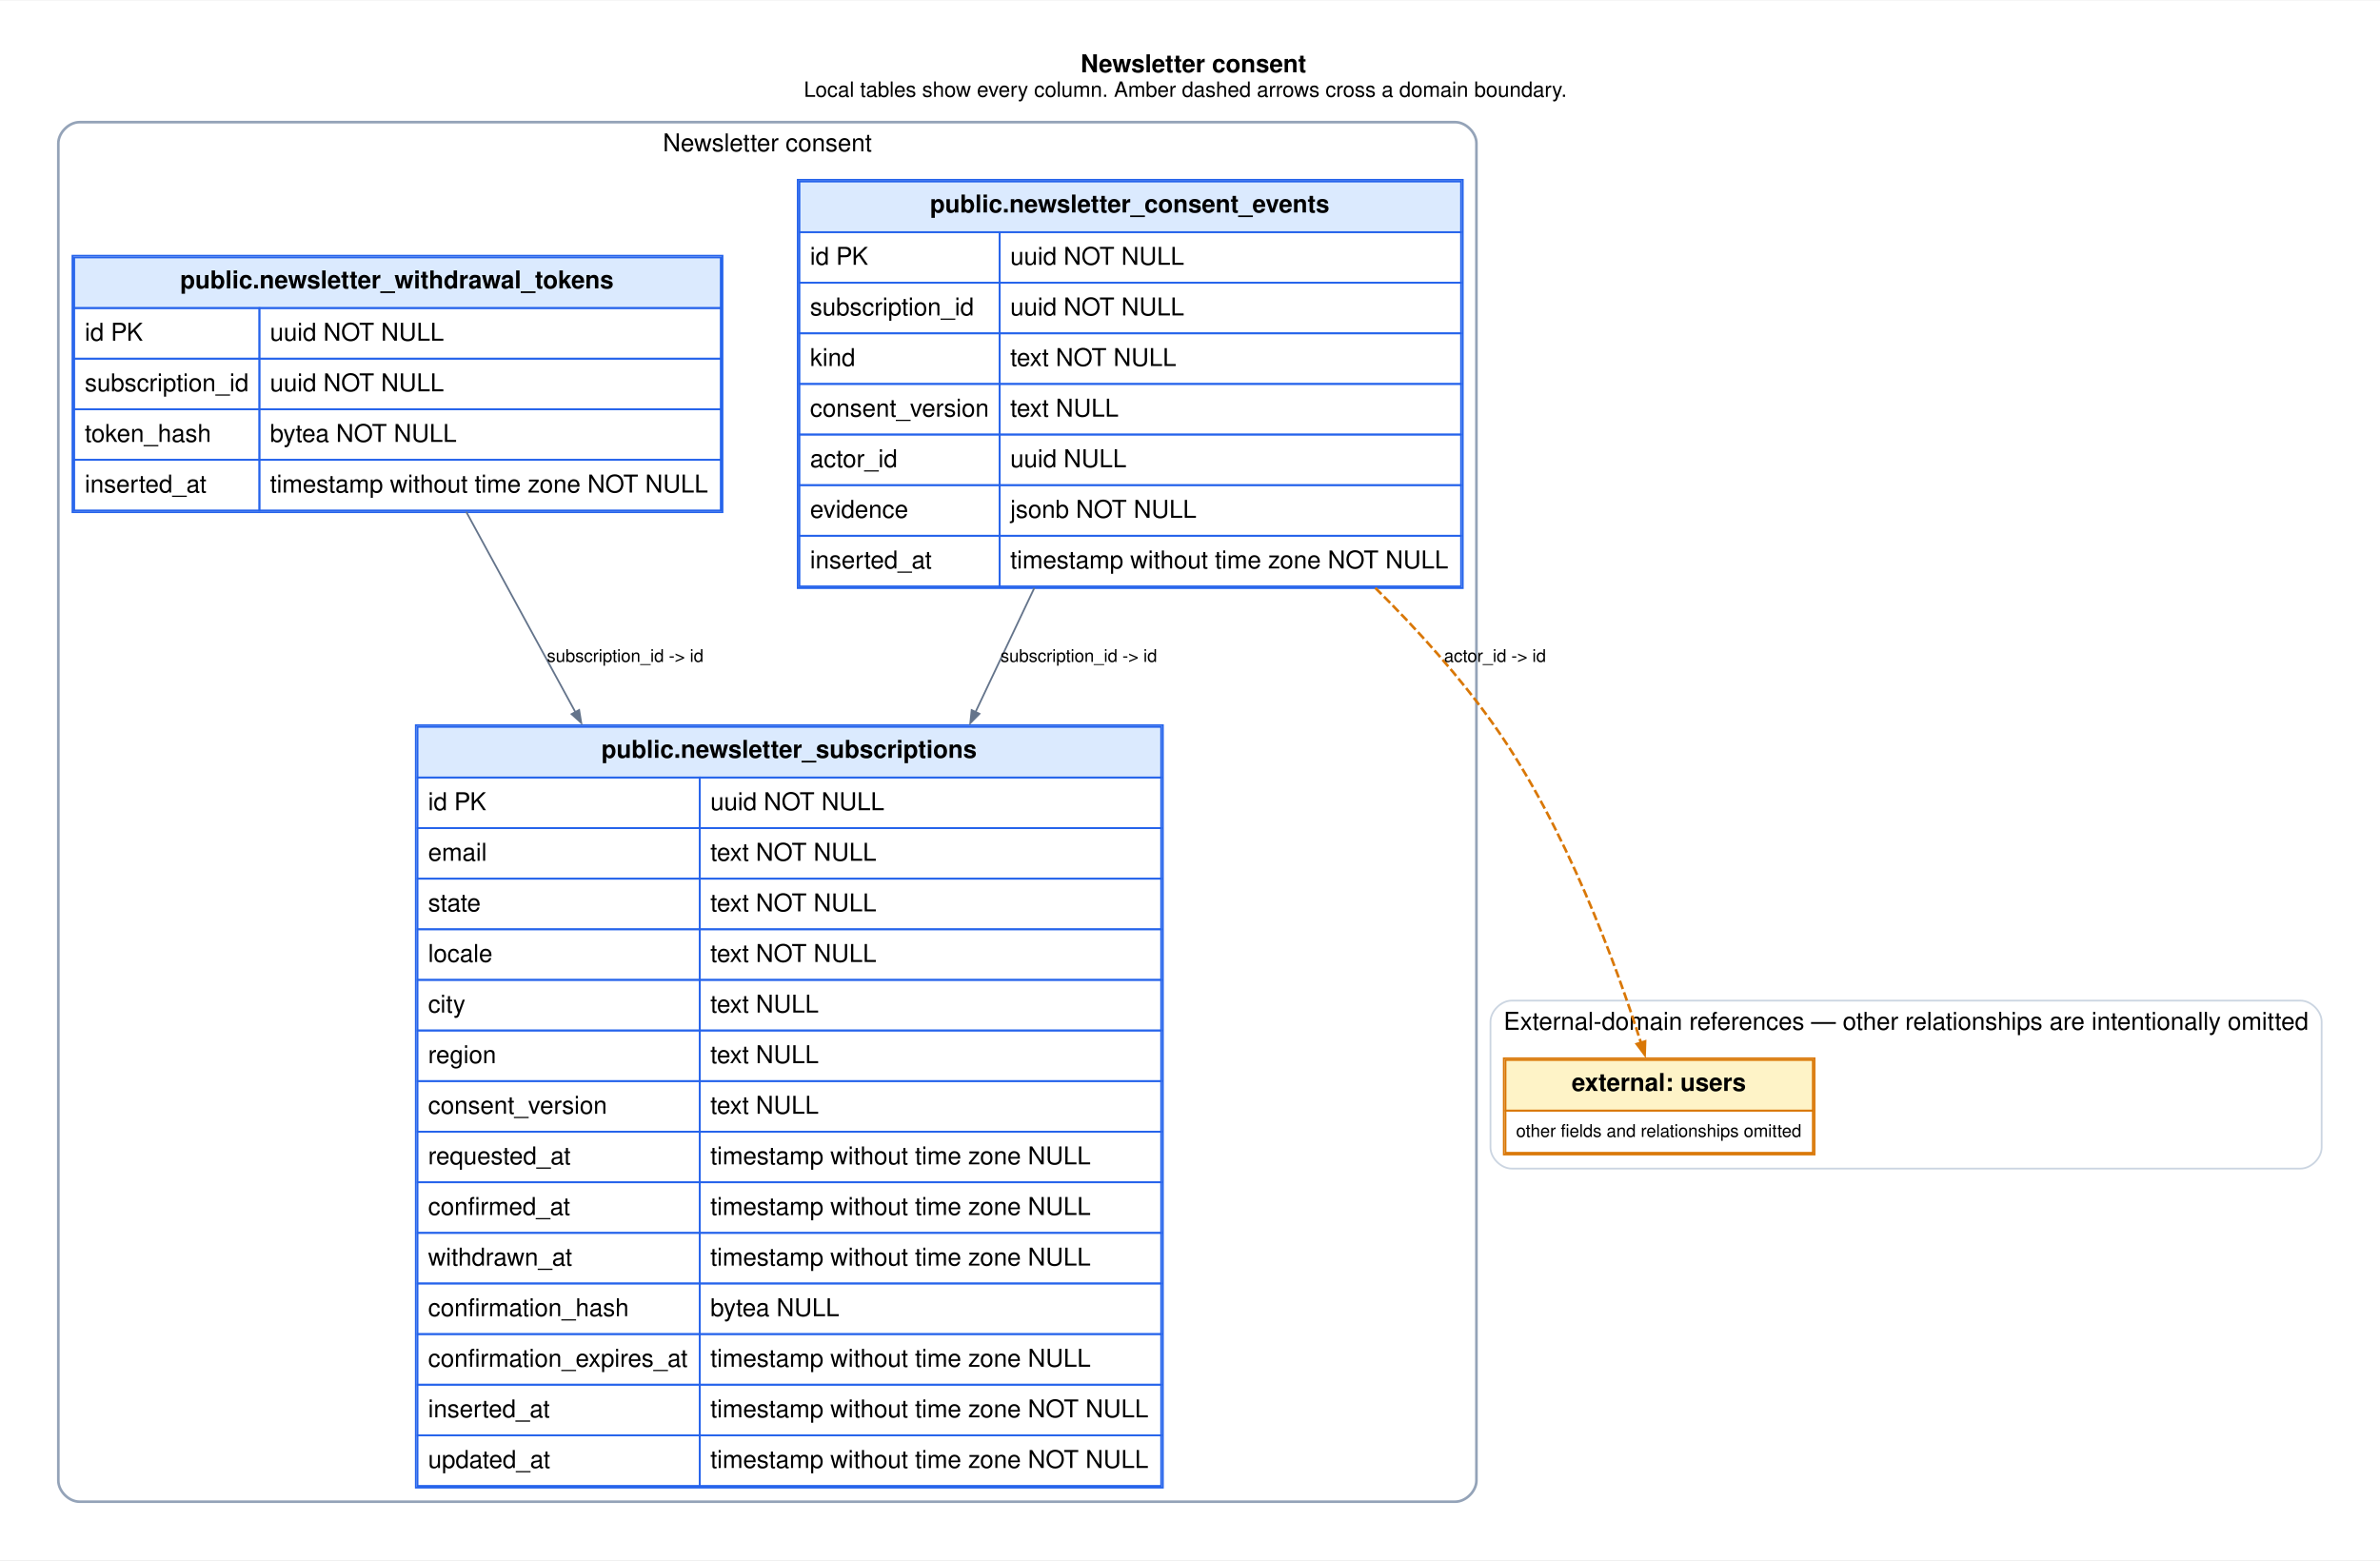
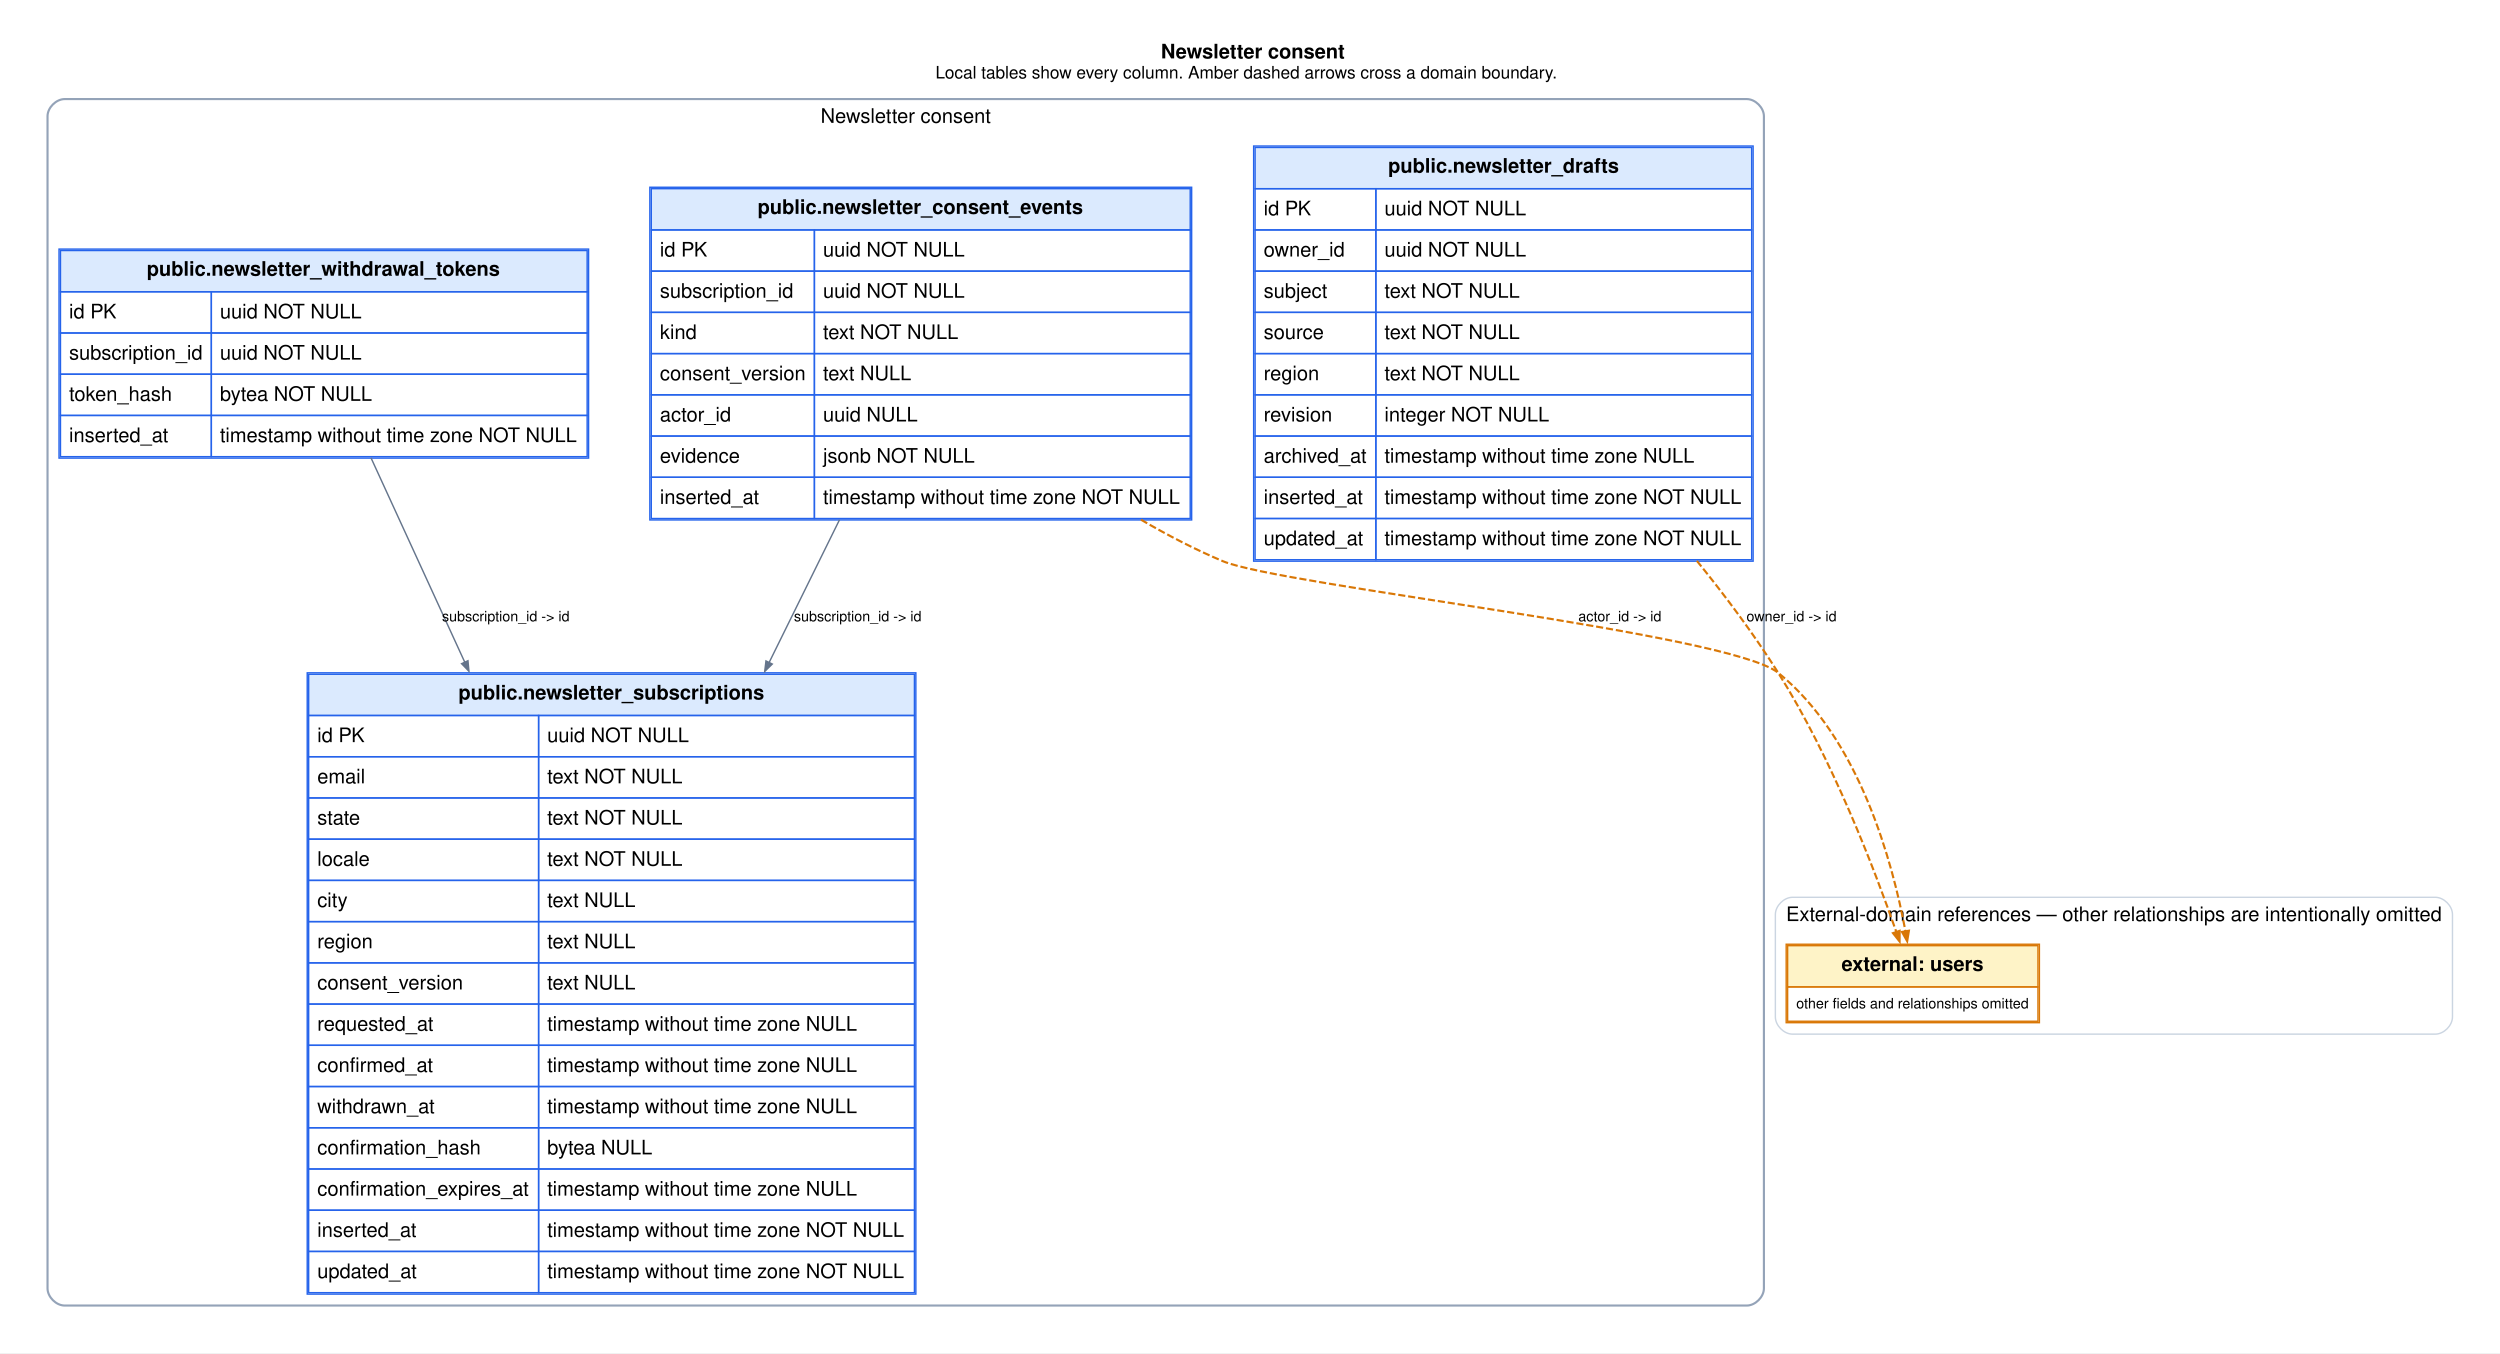
- <svg xmlns="http://www.w3.org/2000/svg" width="1354pt" height="888pt" viewBox="0.00 0.00 1354.40 887.60">
-   <g id="graph0" class="graph" transform="scale(1 1) rotate(0) translate(25.2 862.4)">
-     <polygon fill="white" stroke="none" points="-25.2,25.2 -25.2,-862.4 1329.2,-862.4 1329.2,25.2 -25.2,25.2" />
-     <text text-anchor="start" x="585.87" y="-821.6" font-family="Helvetica,sans-Serif" font-size="14.00"> </text>
-     <text text-anchor="start" x="589.76" y="-821.6" font-family="Helvetica,sans-Serif" font-weight="bold" font-size="14.00">Newsletter consent</text>
-     <text text-anchor="start" x="432.28" y="-807.6" font-family="Helvetica,sans-Serif" font-size="12.00">Local tables show every column. Amber dashed arrows cross a domain boundary.</text>
-     <text text-anchor="start" x="867.83" y="-807.6" font-family="Helvetica,sans-Serif" font-size="14.00"> </text>
+ <svg xmlns="http://www.w3.org/2000/svg" width="1746pt" height="945pt" viewBox="0.00 0.00 1746.40 945.20">
+   <g id="graph0" class="graph" transform="scale(1 1) rotate(0) translate(25.2 920)">
+     <polygon fill="white" stroke="none" points="-25.2,25.2 -25.2,-920 1721.2,-920 1721.2,25.2 -25.2,25.2" />
+     <text text-anchor="start" x="781.87" y="-879.2" font-family="Helvetica,sans-Serif" font-size="14.00"> </text>
+     <text text-anchor="start" x="785.76" y="-879.2" font-family="Helvetica,sans-Serif" font-weight="bold" font-size="14.00">Newsletter consent</text>
+     <text text-anchor="start" x="628.28" y="-865.2" font-family="Helvetica,sans-Serif" font-size="12.00">Local tables show every column. Amber dashed arrows cross a domain boundary.</text>
+     <text text-anchor="start" x="1063.83" y="-865.2" font-family="Helvetica,sans-Serif" font-size="14.00"> </text>
    <g id="clust1" class="cluster">
-       <path fill="white" stroke="#94a3b8" stroke-width="1.5" d="M20,-8C20,-8 803,-8 803,-8 809,-8 815,-14 815,-20 815,-20 815,-781.2 815,-781.2 815,-787.2 809,-793.2 803,-793.2 803,-793.2 20,-793.2 20,-793.2 14,-793.2 8,-787.2 8,-781.2 8,-781.2 8,-20 8,-20 8,-14 14,-8 20,-8" />
-       <text text-anchor="middle" x="411.5" y="-776.6" font-family="Helvetica,sans-Serif" font-size="14.00">Newsletter consent</text>
+       <path fill="white" stroke="#94a3b8" stroke-width="1.5" d="M20,-8C20,-8 1195,-8 1195,-8 1201,-8 1207,-14 1207,-20 1207,-20 1207,-838.8 1207,-838.8 1207,-844.8 1201,-850.8 1195,-850.8 1195,-850.8 20,-850.8 20,-850.8 14,-850.8 8,-844.8 8,-838.8 8,-838.8 8,-20 8,-20 8,-14 14,-8 20,-8" />
+       <text text-anchor="middle" x="607.5" y="-834.2" font-family="Helvetica,sans-Serif" font-size="14.00">Newsletter consent</text>
    </g>
    <g id="clust2" class="cluster">
-       <path fill="white" stroke="#cbd5e1" d="M835,-197.6C835,-197.6 1284,-197.6 1284,-197.6 1290,-197.6 1296,-203.6 1296,-209.6 1296,-209.6 1296,-281.2 1296,-281.2 1296,-287.2 1290,-293.2 1284,-293.2 1284,-293.2 835,-293.2 835,-293.2 829,-293.2 823,-287.2 823,-281.2 823,-281.2 823,-209.6 823,-209.6 823,-203.6 829,-197.6 835,-197.6" />
-       <text text-anchor="middle" x="1059.5" y="-276.6" font-family="Helvetica,sans-Serif" font-size="14.00">External-domain references — other relationships are intentionally omitted</text>
+       <path fill="white" stroke="#cbd5e1" d="M1227,-197.6C1227,-197.6 1676,-197.6 1676,-197.6 1682,-197.6 1688,-203.6 1688,-209.6 1688,-209.6 1688,-281.2 1688,-281.2 1688,-287.2 1682,-293.2 1676,-293.2 1676,-293.2 1227,-293.2 1227,-293.2 1221,-293.2 1215,-287.2 1215,-281.2 1215,-281.2 1215,-209.6 1215,-209.6 1215,-203.6 1221,-197.6 1227,-197.6" />
+       <text text-anchor="middle" x="1451.5" y="-276.6" font-family="Helvetica,sans-Serif" font-size="14.00">External-domain references — other relationships are intentionally omitted</text>
    </g>
    <g id="node1" class="node">
-       <polygon fill="#dbeafe" stroke="none" points="212.42,-420.2 212.42,-449 635.58,-449 635.58,-420.2 212.42,-420.2" />
-       <polygon fill="none" stroke="#2563eb" points="212.42,-420.2 212.42,-449 635.58,-449 635.58,-420.2 212.42,-420.2" />
-       <text text-anchor="start" x="317.03" y="-431.4" font-family="Helvetica,sans-Serif" font-weight="bold" font-size="14.00">public.newsletter_subscriptions</text>
-       <polygon fill="none" stroke="#2563eb" points="212.42,-391.4 212.42,-420.2 373.05,-420.2 373.05,-391.4 212.42,-391.4" />
-       <text text-anchor="start" x="218.42" y="-401.6" font-family="Helvetica,sans-Serif" font-size="14.00">id PK</text>
-       <polygon fill="none" stroke="#2563eb" points="373.05,-391.4 373.05,-420.2 635.58,-420.2 635.58,-391.4 373.05,-391.4" />
-       <text text-anchor="start" x="379.05" y="-401.6" font-family="Helvetica,sans-Serif" font-size="14.00">uuid NOT NULL</text>
-       <polygon fill="none" stroke="#2563eb" points="212.42,-362.6 212.42,-391.4 373.05,-391.4 373.05,-362.6 212.42,-362.6" />
-       <text text-anchor="start" x="218.42" y="-372.8" font-family="Helvetica,sans-Serif" font-size="14.00">email</text>
-       <polygon fill="none" stroke="#2563eb" points="373.05,-362.6 373.05,-391.4 635.58,-391.4 635.58,-362.6 373.05,-362.6" />
-       <text text-anchor="start" x="379.05" y="-372.8" font-family="Helvetica,sans-Serif" font-size="14.00">text NOT NULL</text>
-       <polygon fill="none" stroke="#2563eb" points="212.42,-333.8 212.42,-362.6 373.05,-362.6 373.05,-333.8 212.42,-333.8" />
-       <text text-anchor="start" x="218.42" y="-344" font-family="Helvetica,sans-Serif" font-size="14.00">state</text>
-       <polygon fill="none" stroke="#2563eb" points="373.05,-333.8 373.05,-362.6 635.58,-362.6 635.58,-333.8 373.05,-333.8" />
-       <text text-anchor="start" x="379.05" y="-344" font-family="Helvetica,sans-Serif" font-size="14.00">text NOT NULL</text>
-       <polygon fill="none" stroke="#2563eb" points="212.42,-305 212.42,-333.8 373.05,-333.8 373.05,-305 212.42,-305" />
-       <text text-anchor="start" x="218.42" y="-315.2" font-family="Helvetica,sans-Serif" font-size="14.00">locale</text>
-       <polygon fill="none" stroke="#2563eb" points="373.05,-305 373.05,-333.8 635.58,-333.8 635.58,-305 373.05,-305" />
-       <text text-anchor="start" x="379.05" y="-315.2" font-family="Helvetica,sans-Serif" font-size="14.00">text NOT NULL</text>
-       <polygon fill="none" stroke="#2563eb" points="212.42,-276.2 212.42,-305 373.05,-305 373.05,-276.2 212.42,-276.2" />
-       <text text-anchor="start" x="218.42" y="-286.4" font-family="Helvetica,sans-Serif" font-size="14.00">city</text>
-       <polygon fill="none" stroke="#2563eb" points="373.05,-276.2 373.05,-305 635.58,-305 635.58,-276.2 373.05,-276.2" />
-       <text text-anchor="start" x="379.05" y="-286.4" font-family="Helvetica,sans-Serif" font-size="14.00">text NULL</text>
-       <polygon fill="none" stroke="#2563eb" points="212.42,-247.4 212.42,-276.2 373.05,-276.2 373.05,-247.4 212.42,-247.4" />
-       <text text-anchor="start" x="218.42" y="-257.6" font-family="Helvetica,sans-Serif" font-size="14.00">region</text>
-       <polygon fill="none" stroke="#2563eb" points="373.05,-247.4 373.05,-276.2 635.58,-276.2 635.58,-247.4 373.05,-247.4" />
-       <text text-anchor="start" x="379.05" y="-257.6" font-family="Helvetica,sans-Serif" font-size="14.00">text NULL</text>
-       <polygon fill="none" stroke="#2563eb" points="212.42,-218.6 212.42,-247.4 373.05,-247.4 373.05,-218.6 212.42,-218.6" />
-       <text text-anchor="start" x="218.42" y="-228.8" font-family="Helvetica,sans-Serif" font-size="14.00">consent_version</text>
-       <polygon fill="none" stroke="#2563eb" points="373.05,-218.6 373.05,-247.4 635.58,-247.4 635.58,-218.6 373.05,-218.6" />
-       <text text-anchor="start" x="379.05" y="-228.8" font-family="Helvetica,sans-Serif" font-size="14.00">text NULL</text>
-       <polygon fill="none" stroke="#2563eb" points="212.42,-189.8 212.42,-218.6 373.05,-218.6 373.05,-189.8 212.42,-189.8" />
-       <text text-anchor="start" x="218.42" y="-200" font-family="Helvetica,sans-Serif" font-size="14.00">requested_at</text>
-       <polygon fill="none" stroke="#2563eb" points="373.05,-189.8 373.05,-218.6 635.58,-218.6 635.58,-189.8 373.05,-189.8" />
-       <text text-anchor="start" x="379.05" y="-200" font-family="Helvetica,sans-Serif" font-size="14.00">timestamp without time zone NULL</text>
-       <polygon fill="none" stroke="#2563eb" points="212.42,-161 212.42,-189.8 373.05,-189.8 373.05,-161 212.42,-161" />
-       <text text-anchor="start" x="218.42" y="-171.2" font-family="Helvetica,sans-Serif" font-size="14.00">confirmed_at</text>
-       <polygon fill="none" stroke="#2563eb" points="373.05,-161 373.05,-189.8 635.58,-189.8 635.58,-161 373.05,-161" />
-       <text text-anchor="start" x="379.05" y="-171.2" font-family="Helvetica,sans-Serif" font-size="14.00">timestamp without time zone NULL</text>
-       <polygon fill="none" stroke="#2563eb" points="212.42,-132.2 212.42,-161 373.05,-161 373.05,-132.2 212.42,-132.2" />
-       <text text-anchor="start" x="218.42" y="-142.4" font-family="Helvetica,sans-Serif" font-size="14.00">withdrawn_at</text>
-       <polygon fill="none" stroke="#2563eb" points="373.05,-132.2 373.05,-161 635.58,-161 635.58,-132.2 373.05,-132.2" />
-       <text text-anchor="start" x="379.05" y="-142.4" font-family="Helvetica,sans-Serif" font-size="14.00">timestamp without time zone NULL</text>
-       <polygon fill="none" stroke="#2563eb" points="212.42,-103.4 212.42,-132.2 373.05,-132.2 373.05,-103.4 212.42,-103.4" />
-       <text text-anchor="start" x="218.42" y="-113.6" font-family="Helvetica,sans-Serif" font-size="14.00">confirmation_hash</text>
-       <polygon fill="none" stroke="#2563eb" points="373.05,-103.4 373.05,-132.2 635.58,-132.2 635.58,-103.4 373.05,-103.4" />
-       <text text-anchor="start" x="379.05" y="-113.6" font-family="Helvetica,sans-Serif" font-size="14.00">bytea NULL</text>
-       <polygon fill="none" stroke="#2563eb" points="212.42,-74.6 212.42,-103.4 373.05,-103.4 373.05,-74.6 212.42,-74.6" />
-       <text text-anchor="start" x="218.42" y="-84.8" font-family="Helvetica,sans-Serif" font-size="14.00">confirmation_expires_at</text>
-       <polygon fill="none" stroke="#2563eb" points="373.05,-74.6 373.05,-103.4 635.58,-103.4 635.58,-74.6 373.05,-74.6" />
-       <text text-anchor="start" x="379.05" y="-84.8" font-family="Helvetica,sans-Serif" font-size="14.00">timestamp without time zone NULL</text>
-       <polygon fill="none" stroke="#2563eb" points="212.42,-45.8 212.42,-74.6 373.05,-74.6 373.05,-45.8 212.42,-45.8" />
-       <text text-anchor="start" x="218.42" y="-56" font-family="Helvetica,sans-Serif" font-size="14.00">inserted_at</text>
-       <polygon fill="none" stroke="#2563eb" points="373.05,-45.8 373.05,-74.6 635.58,-74.6 635.58,-45.8 373.05,-45.8" />
-       <text text-anchor="start" x="379.05" y="-56" font-family="Helvetica,sans-Serif" font-size="14.00">timestamp without time zone NOT NULL</text>
-       <polygon fill="none" stroke="#2563eb" points="212.42,-17 212.42,-45.8 373.05,-45.8 373.05,-17 212.42,-17" />
-       <text text-anchor="start" x="218.42" y="-27.2" font-family="Helvetica,sans-Serif" font-size="14.00">updated_at</text>
-       <polygon fill="none" stroke="#2563eb" points="373.05,-17 373.05,-45.8 635.58,-45.8 635.58,-17 373.05,-17" />
-       <text text-anchor="start" x="379.05" y="-27.2" font-family="Helvetica,sans-Serif" font-size="14.00">timestamp without time zone NOT NULL</text>
-       <polygon fill="none" stroke="#2563eb" points="211.42,-16 211.42,-450 636.58,-450 636.58,-16 211.42,-16" />
+       <polygon fill="#dbeafe" stroke="none" points="190.42,-420.2 190.42,-449 613.58,-449 613.58,-420.2 190.42,-420.2" />
+       <polygon fill="none" stroke="#2563eb" points="190.42,-420.2 190.42,-449 613.58,-449 613.58,-420.2 190.42,-420.2" />
+       <text text-anchor="start" x="295.03" y="-431.4" font-family="Helvetica,sans-Serif" font-weight="bold" font-size="14.00">public.newsletter_subscriptions</text>
+       <polygon fill="none" stroke="#2563eb" points="190.42,-391.4 190.42,-420.2 351.05,-420.2 351.05,-391.4 190.42,-391.4" />
+       <text text-anchor="start" x="196.42" y="-401.6" font-family="Helvetica,sans-Serif" font-size="14.00">id PK</text>
+       <polygon fill="none" stroke="#2563eb" points="351.05,-391.4 351.05,-420.2 613.58,-420.2 613.58,-391.4 351.05,-391.4" />
+       <text text-anchor="start" x="357.05" y="-401.6" font-family="Helvetica,sans-Serif" font-size="14.00">uuid NOT NULL</text>
+       <polygon fill="none" stroke="#2563eb" points="190.42,-362.6 190.42,-391.4 351.05,-391.4 351.05,-362.6 190.42,-362.6" />
+       <text text-anchor="start" x="196.42" y="-372.8" font-family="Helvetica,sans-Serif" font-size="14.00">email</text>
+       <polygon fill="none" stroke="#2563eb" points="351.05,-362.6 351.05,-391.4 613.58,-391.4 613.58,-362.6 351.05,-362.6" />
+       <text text-anchor="start" x="357.05" y="-372.8" font-family="Helvetica,sans-Serif" font-size="14.00">text NOT NULL</text>
+       <polygon fill="none" stroke="#2563eb" points="190.42,-333.8 190.42,-362.6 351.05,-362.6 351.05,-333.8 190.42,-333.8" />
+       <text text-anchor="start" x="196.42" y="-344" font-family="Helvetica,sans-Serif" font-size="14.00">state</text>
+       <polygon fill="none" stroke="#2563eb" points="351.05,-333.8 351.05,-362.6 613.58,-362.6 613.58,-333.8 351.05,-333.8" />
+       <text text-anchor="start" x="357.05" y="-344" font-family="Helvetica,sans-Serif" font-size="14.00">text NOT NULL</text>
+       <polygon fill="none" stroke="#2563eb" points="190.42,-305 190.42,-333.8 351.05,-333.8 351.05,-305 190.42,-305" />
+       <text text-anchor="start" x="196.42" y="-315.2" font-family="Helvetica,sans-Serif" font-size="14.00">locale</text>
+       <polygon fill="none" stroke="#2563eb" points="351.05,-305 351.05,-333.8 613.58,-333.8 613.58,-305 351.05,-305" />
+       <text text-anchor="start" x="357.05" y="-315.2" font-family="Helvetica,sans-Serif" font-size="14.00">text NOT NULL</text>
+       <polygon fill="none" stroke="#2563eb" points="190.42,-276.2 190.42,-305 351.05,-305 351.05,-276.2 190.42,-276.2" />
+       <text text-anchor="start" x="196.42" y="-286.4" font-family="Helvetica,sans-Serif" font-size="14.00">city</text>
+       <polygon fill="none" stroke="#2563eb" points="351.05,-276.2 351.05,-305 613.58,-305 613.58,-276.2 351.05,-276.2" />
+       <text text-anchor="start" x="357.05" y="-286.4" font-family="Helvetica,sans-Serif" font-size="14.00">text NULL</text>
+       <polygon fill="none" stroke="#2563eb" points="190.42,-247.4 190.42,-276.2 351.05,-276.2 351.05,-247.4 190.42,-247.4" />
+       <text text-anchor="start" x="196.42" y="-257.6" font-family="Helvetica,sans-Serif" font-size="14.00">region</text>
+       <polygon fill="none" stroke="#2563eb" points="351.05,-247.4 351.05,-276.2 613.58,-276.2 613.58,-247.4 351.05,-247.4" />
+       <text text-anchor="start" x="357.05" y="-257.6" font-family="Helvetica,sans-Serif" font-size="14.00">text NULL</text>
+       <polygon fill="none" stroke="#2563eb" points="190.42,-218.6 190.42,-247.4 351.05,-247.4 351.05,-218.6 190.42,-218.6" />
+       <text text-anchor="start" x="196.42" y="-228.8" font-family="Helvetica,sans-Serif" font-size="14.00">consent_version</text>
+       <polygon fill="none" stroke="#2563eb" points="351.05,-218.6 351.05,-247.4 613.58,-247.4 613.58,-218.6 351.05,-218.6" />
+       <text text-anchor="start" x="357.05" y="-228.8" font-family="Helvetica,sans-Serif" font-size="14.00">text NULL</text>
+       <polygon fill="none" stroke="#2563eb" points="190.42,-189.8 190.42,-218.6 351.05,-218.6 351.05,-189.8 190.42,-189.8" />
+       <text text-anchor="start" x="196.42" y="-200" font-family="Helvetica,sans-Serif" font-size="14.00">requested_at</text>
+       <polygon fill="none" stroke="#2563eb" points="351.05,-189.8 351.05,-218.6 613.58,-218.6 613.58,-189.8 351.05,-189.8" />
+       <text text-anchor="start" x="357.05" y="-200" font-family="Helvetica,sans-Serif" font-size="14.00">timestamp without time zone NULL</text>
+       <polygon fill="none" stroke="#2563eb" points="190.42,-161 190.42,-189.8 351.05,-189.8 351.05,-161 190.42,-161" />
+       <text text-anchor="start" x="196.42" y="-171.2" font-family="Helvetica,sans-Serif" font-size="14.00">confirmed_at</text>
+       <polygon fill="none" stroke="#2563eb" points="351.05,-161 351.05,-189.8 613.58,-189.8 613.58,-161 351.05,-161" />
+       <text text-anchor="start" x="357.05" y="-171.2" font-family="Helvetica,sans-Serif" font-size="14.00">timestamp without time zone NULL</text>
+       <polygon fill="none" stroke="#2563eb" points="190.42,-132.2 190.42,-161 351.05,-161 351.05,-132.2 190.42,-132.2" />
+       <text text-anchor="start" x="196.42" y="-142.4" font-family="Helvetica,sans-Serif" font-size="14.00">withdrawn_at</text>
+       <polygon fill="none" stroke="#2563eb" points="351.05,-132.2 351.05,-161 613.58,-161 613.58,-132.2 351.05,-132.2" />
+       <text text-anchor="start" x="357.05" y="-142.4" font-family="Helvetica,sans-Serif" font-size="14.00">timestamp without time zone NULL</text>
+       <polygon fill="none" stroke="#2563eb" points="190.42,-103.4 190.42,-132.2 351.05,-132.2 351.05,-103.4 190.42,-103.4" />
+       <text text-anchor="start" x="196.42" y="-113.6" font-family="Helvetica,sans-Serif" font-size="14.00">confirmation_hash</text>
+       <polygon fill="none" stroke="#2563eb" points="351.05,-103.4 351.05,-132.2 613.58,-132.2 613.58,-103.4 351.05,-103.4" />
+       <text text-anchor="start" x="357.05" y="-113.6" font-family="Helvetica,sans-Serif" font-size="14.00">bytea NULL</text>
+       <polygon fill="none" stroke="#2563eb" points="190.42,-74.6 190.42,-103.4 351.05,-103.4 351.05,-74.6 190.42,-74.6" />
+       <text text-anchor="start" x="196.42" y="-84.8" font-family="Helvetica,sans-Serif" font-size="14.00">confirmation_expires_at</text>
+       <polygon fill="none" stroke="#2563eb" points="351.05,-74.6 351.05,-103.4 613.58,-103.4 613.58,-74.6 351.05,-74.6" />
+       <text text-anchor="start" x="357.05" y="-84.8" font-family="Helvetica,sans-Serif" font-size="14.00">timestamp without time zone NULL</text>
+       <polygon fill="none" stroke="#2563eb" points="190.42,-45.8 190.42,-74.6 351.05,-74.6 351.05,-45.8 190.42,-45.8" />
+       <text text-anchor="start" x="196.42" y="-56" font-family="Helvetica,sans-Serif" font-size="14.00">inserted_at</text>
+       <polygon fill="none" stroke="#2563eb" points="351.05,-45.8 351.05,-74.6 613.58,-74.6 613.58,-45.8 351.05,-45.8" />
+       <text text-anchor="start" x="357.05" y="-56" font-family="Helvetica,sans-Serif" font-size="14.00">timestamp without time zone NOT NULL</text>
+       <polygon fill="none" stroke="#2563eb" points="190.42,-17 190.42,-45.8 351.05,-45.8 351.05,-17 190.42,-17" />
+       <text text-anchor="start" x="196.42" y="-27.2" font-family="Helvetica,sans-Serif" font-size="14.00">updated_at</text>
+       <polygon fill="none" stroke="#2563eb" points="351.05,-17 351.05,-45.8 613.58,-45.8 613.58,-17 351.05,-17" />
+       <text text-anchor="start" x="357.05" y="-27.2" font-family="Helvetica,sans-Serif" font-size="14.00">timestamp without time zone NOT NULL</text>
+       <polygon fill="none" stroke="#2563eb" points="189.42,-16 189.42,-450 614.58,-450 614.58,-16 189.42,-16" />
    </g>
    <g id="node2" class="node">
-       <polygon fill="#dbeafe" stroke="none" points="429.76,-730.6 429.76,-759.4 806.24,-759.4 806.24,-730.6 429.76,-730.6" />
-       <polygon fill="none" stroke="#2563eb" points="429.76,-730.6 429.76,-759.4 806.24,-759.4 806.24,-730.6 429.76,-730.6" />
-       <text text-anchor="start" x="504.02" y="-741.8" font-family="Helvetica,sans-Serif" font-weight="bold" font-size="14.00">public.newsletter_consent_events</text>
+       <polygon fill="#dbeafe" stroke="none" points="429.76,-759.4 429.76,-788.2 806.24,-788.2 806.24,-759.4 429.76,-759.4" />
+       <polygon fill="none" stroke="#2563eb" points="429.76,-759.4 429.76,-788.2 806.24,-788.2 806.24,-759.4 429.76,-759.4" />
+       <text text-anchor="start" x="504.02" y="-770.6" font-family="Helvetica,sans-Serif" font-weight="bold" font-size="14.00">public.newsletter_consent_events</text>
+       <polygon fill="none" stroke="#2563eb" points="429.76,-730.6 429.76,-759.4 543.71,-759.4 543.71,-730.6 429.76,-730.6" />
+       <text text-anchor="start" x="435.76" y="-740.8" font-family="Helvetica,sans-Serif" font-size="14.00">id PK</text>
+       <polygon fill="none" stroke="#2563eb" points="543.71,-730.6 543.71,-759.4 806.24,-759.4 806.24,-730.6 543.71,-730.6" />
+       <text text-anchor="start" x="549.71" y="-740.8" font-family="Helvetica,sans-Serif" font-size="14.00">uuid NOT NULL</text>
      <polygon fill="none" stroke="#2563eb" points="429.76,-701.8 429.76,-730.6 543.71,-730.6 543.71,-701.8 429.76,-701.8" />
-       <text text-anchor="start" x="435.76" y="-712" font-family="Helvetica,sans-Serif" font-size="14.00">id PK</text>
+       <text text-anchor="start" x="435.76" y="-712" font-family="Helvetica,sans-Serif" font-size="14.00">subscription_id</text>
      <polygon fill="none" stroke="#2563eb" points="543.71,-701.8 543.71,-730.6 806.24,-730.6 806.24,-701.8 543.71,-701.8" />
      <text text-anchor="start" x="549.71" y="-712" font-family="Helvetica,sans-Serif" font-size="14.00">uuid NOT NULL</text>
      <polygon fill="none" stroke="#2563eb" points="429.76,-673 429.76,-701.8 543.71,-701.8 543.71,-673 429.76,-673" />
-       <text text-anchor="start" x="435.76" y="-683.2" font-family="Helvetica,sans-Serif" font-size="14.00">subscription_id</text>
+       <text text-anchor="start" x="435.76" y="-683.2" font-family="Helvetica,sans-Serif" font-size="14.00">kind</text>
      <polygon fill="none" stroke="#2563eb" points="543.71,-673 543.71,-701.8 806.24,-701.8 806.24,-673 543.71,-673" />
-       <text text-anchor="start" x="549.71" y="-683.2" font-family="Helvetica,sans-Serif" font-size="14.00">uuid NOT NULL</text>
+       <text text-anchor="start" x="549.71" y="-683.2" font-family="Helvetica,sans-Serif" font-size="14.00">text NOT NULL</text>
      <polygon fill="none" stroke="#2563eb" points="429.76,-644.2 429.76,-673 543.71,-673 543.71,-644.2 429.76,-644.2" />
-       <text text-anchor="start" x="435.76" y="-654.4" font-family="Helvetica,sans-Serif" font-size="14.00">kind</text>
+       <text text-anchor="start" x="435.76" y="-654.4" font-family="Helvetica,sans-Serif" font-size="14.00">consent_version</text>
      <polygon fill="none" stroke="#2563eb" points="543.71,-644.2 543.71,-673 806.24,-673 806.24,-644.2 543.71,-644.2" />
-       <text text-anchor="start" x="549.71" y="-654.4" font-family="Helvetica,sans-Serif" font-size="14.00">text NOT NULL</text>
+       <text text-anchor="start" x="549.71" y="-654.4" font-family="Helvetica,sans-Serif" font-size="14.00">text NULL</text>
      <polygon fill="none" stroke="#2563eb" points="429.76,-615.4 429.76,-644.2 543.71,-644.2 543.71,-615.4 429.76,-615.4" />
-       <text text-anchor="start" x="435.76" y="-625.6" font-family="Helvetica,sans-Serif" font-size="14.00">consent_version</text>
+       <text text-anchor="start" x="435.76" y="-625.6" font-family="Helvetica,sans-Serif" font-size="14.00">actor_id</text>
      <polygon fill="none" stroke="#2563eb" points="543.71,-615.4 543.71,-644.2 806.24,-644.2 806.24,-615.4 543.71,-615.4" />
-       <text text-anchor="start" x="549.71" y="-625.6" font-family="Helvetica,sans-Serif" font-size="14.00">text NULL</text>
+       <text text-anchor="start" x="549.71" y="-625.6" font-family="Helvetica,sans-Serif" font-size="14.00">uuid NULL</text>
      <polygon fill="none" stroke="#2563eb" points="429.76,-586.6 429.76,-615.4 543.71,-615.4 543.71,-586.6 429.76,-586.6" />
-       <text text-anchor="start" x="435.76" y="-596.8" font-family="Helvetica,sans-Serif" font-size="14.00">actor_id</text>
+       <text text-anchor="start" x="435.76" y="-596.8" font-family="Helvetica,sans-Serif" font-size="14.00">evidence</text>
      <polygon fill="none" stroke="#2563eb" points="543.71,-586.6 543.71,-615.4 806.24,-615.4 806.24,-586.6 543.71,-586.6" />
-       <text text-anchor="start" x="549.71" y="-596.8" font-family="Helvetica,sans-Serif" font-size="14.00">uuid NULL</text>
+       <text text-anchor="start" x="549.71" y="-596.8" font-family="Helvetica,sans-Serif" font-size="14.00">jsonb NOT NULL</text>
      <polygon fill="none" stroke="#2563eb" points="429.76,-557.8 429.76,-586.6 543.71,-586.6 543.71,-557.8 429.76,-557.8" />
-       <text text-anchor="start" x="435.76" y="-568" font-family="Helvetica,sans-Serif" font-size="14.00">evidence</text>
+       <text text-anchor="start" x="435.76" y="-568" font-family="Helvetica,sans-Serif" font-size="14.00">inserted_at</text>
      <polygon fill="none" stroke="#2563eb" points="543.71,-557.8 543.71,-586.6 806.24,-586.6 806.24,-557.8 543.71,-557.8" />
-       <text text-anchor="start" x="549.71" y="-568" font-family="Helvetica,sans-Serif" font-size="14.00">jsonb NOT NULL</text>
-       <polygon fill="none" stroke="#2563eb" points="429.76,-529 429.76,-557.8 543.71,-557.8 543.71,-529 429.76,-529" />
-       <text text-anchor="start" x="435.76" y="-539.2" font-family="Helvetica,sans-Serif" font-size="14.00">inserted_at</text>
-       <polygon fill="none" stroke="#2563eb" points="543.71,-529 543.71,-557.8 806.24,-557.8 806.24,-529 543.71,-529" />
-       <text text-anchor="start" x="549.71" y="-539.2" font-family="Helvetica,sans-Serif" font-size="14.00">timestamp without time zone NOT NULL</text>
-       <polygon fill="none" stroke="#2563eb" points="428.76,-528 428.76,-760.4 807.24,-760.4 807.24,-528 428.76,-528" />
+       <text text-anchor="start" x="549.71" y="-568" font-family="Helvetica,sans-Serif" font-size="14.00">timestamp without time zone NOT NULL</text>
+       <polygon fill="none" stroke="#2563eb" points="428.76,-556.8 428.76,-789.2 807.24,-789.2 807.24,-556.8 428.76,-556.8" />
    </g>
    <g id="edge2" class="edge">
-       <path fill="none" stroke="#64748b" d="M563.44,-528.13C552.88,-505.85 541.48,-481.8 529.91,-457.4" />
-       <polygon fill="#64748b" stroke="#64748b" points="532.18,-456.46 526.97,-451.18 527.75,-458.56 532.18,-456.46" />
-       <text text-anchor="middle" x="588.69" y="-486" font-family="Helvetica,sans-Serif" font-size="10.00">subscription_id -&gt; id</text>
-     </g>
-     <g id="node4" class="node">
-       <polygon fill="#fef3c7" stroke="none" points="831.56,-230.6 831.56,-259.4 1006.44,-259.4 1006.44,-230.6 831.56,-230.6" />
-       <polygon fill="none" stroke="#d97706" points="831.56,-230.6 831.56,-259.4 1006.44,-259.4 1006.44,-230.6 831.56,-230.6" />
-       <text text-anchor="start" x="869.2" y="-241.8" font-family="Helvetica,sans-Serif" font-weight="bold" font-size="14.00">external: users</text>
-       <polygon fill="none" stroke="#d97706" points="831.56,-206.6 831.56,-230.6 1006.44,-230.6 1006.44,-206.6 831.56,-206.6" />
-       <text text-anchor="start" x="837.56" y="-215.6" font-family="Helvetica,sans-Serif" font-size="10.00">other fields and relationships omitted</text>
-       <polygon fill="none" stroke="#d97706" points="830.56,-205.6 830.56,-260.4 1007.44,-260.4 1007.44,-205.6 830.56,-205.6" />
+       <path fill="none" stroke="#64748b" d="M561.25,-556.92C546.02,-526.04 529.02,-491.57 511.96,-456.97" />
+       <polygon fill="#64748b" stroke="#64748b" points="514.28,-456.14 508.99,-450.94 509.88,-458.31 514.28,-456.14" />
+       <text text-anchor="middle" x="573.95" y="-486" font-family="Helvetica,sans-Serif" font-size="10.00">subscription_id -&gt; id</text>
+     </g>
+     <g id="node5" class="node">
+       <polygon fill="#fef3c7" stroke="none" points="1223.56,-230.6 1223.56,-259.4 1398.44,-259.4 1398.44,-230.6 1223.56,-230.6" />
+       <polygon fill="none" stroke="#d97706" points="1223.56,-230.6 1223.56,-259.4 1398.44,-259.4 1398.44,-230.6 1223.56,-230.6" />
+       <text text-anchor="start" x="1261.2" y="-241.8" font-family="Helvetica,sans-Serif" font-weight="bold" font-size="14.00">external: users</text>
+       <polygon fill="none" stroke="#d97706" points="1223.56,-206.6 1223.56,-230.6 1398.44,-230.6 1398.44,-206.6 1223.56,-206.6" />
+       <text text-anchor="start" x="1229.56" y="-215.6" font-family="Helvetica,sans-Serif" font-size="10.00">other fields and relationships omitted</text>
+       <polygon fill="none" stroke="#d97706" points="1222.56,-205.6 1222.56,-260.4 1399.44,-260.4 1399.44,-205.6 1222.56,-205.6" />
    </g>
    <g id="edge1" class="edge">
-       <path fill="none" stroke="#d97706" stroke-width="1.5" stroke-dasharray="5,2" d="M757.46,-528.09C781.89,-503.92 805.64,-477.4 825,-450 865.85,-392.19 894.43,-313.82 908.66,-269.11" />
-       <polygon fill="#d97706" stroke="#d97706" stroke-width="1.5" points="910.96,-269.95 910.72,-262.54 906.29,-268.49 910.96,-269.95" />
-       <text text-anchor="middle" x="825.57" y="-486" font-family="Helvetica,sans-Serif" font-size="10.00">actor_id -&gt; id</text>
+       <path fill="none" stroke="#d97706" stroke-width="1.5" stroke-dasharray="5,2" d="M771.86,-556.96C790.52,-546.06 809.79,-536.09 829,-528 869.53,-510.93 1182.79,-477.63 1217,-450 1273.64,-404.26 1296.96,-317.68 1305.92,-269.18" />
+       <polygon fill="#d97706" stroke="#d97706" stroke-width="1.5" points="1308.28,-269.85 1307.08,-262.53 1303.46,-269 1308.28,-269.85" />
+       <text text-anchor="middle" x="1106.36" y="-486" font-family="Helvetica,sans-Serif" font-size="10.00">actor_id -&gt; id</text>
    </g>
    <g id="node3" class="node">
-       <polygon fill="#dbeafe" stroke="none" points="17.04,-687.4 17.04,-716.2 384.96,-716.2 384.96,-687.4 17.04,-687.4" />
-       <polygon fill="none" stroke="#2563eb" points="17.04,-687.4 17.04,-716.2 384.96,-716.2 384.96,-687.4 17.04,-687.4" />
-       <text text-anchor="start" x="77.3" y="-698.6" font-family="Helvetica,sans-Serif" font-weight="bold" font-size="14.00">public.newsletter_withdrawal_tokens</text>
+       <polygon fill="#dbeafe" stroke="none" points="17.04,-716.2 17.04,-745 384.96,-745 384.96,-716.2 17.04,-716.2" />
+       <polygon fill="none" stroke="#2563eb" points="17.04,-716.2 17.04,-745 384.96,-745 384.96,-716.2 17.04,-716.2" />
+       <text text-anchor="start" x="77.3" y="-727.4" font-family="Helvetica,sans-Serif" font-weight="bold" font-size="14.00">public.newsletter_withdrawal_tokens</text>
+       <polygon fill="none" stroke="#2563eb" points="17.04,-687.4 17.04,-716.2 122.43,-716.2 122.43,-687.4 17.04,-687.4" />
+       <text text-anchor="start" x="23.04" y="-697.6" font-family="Helvetica,sans-Serif" font-size="14.00">id PK</text>
+       <polygon fill="none" stroke="#2563eb" points="122.43,-687.4 122.43,-716.2 384.96,-716.2 384.96,-687.4 122.43,-687.4" />
+       <text text-anchor="start" x="128.43" y="-697.6" font-family="Helvetica,sans-Serif" font-size="14.00">uuid NOT NULL</text>
      <polygon fill="none" stroke="#2563eb" points="17.04,-658.6 17.04,-687.4 122.43,-687.4 122.43,-658.6 17.04,-658.6" />
-       <text text-anchor="start" x="23.04" y="-668.8" font-family="Helvetica,sans-Serif" font-size="14.00">id PK</text>
+       <text text-anchor="start" x="23.04" y="-668.8" font-family="Helvetica,sans-Serif" font-size="14.00">subscription_id</text>
      <polygon fill="none" stroke="#2563eb" points="122.43,-658.6 122.43,-687.4 384.96,-687.4 384.96,-658.6 122.43,-658.6" />
      <text text-anchor="start" x="128.43" y="-668.8" font-family="Helvetica,sans-Serif" font-size="14.00">uuid NOT NULL</text>
      <polygon fill="none" stroke="#2563eb" points="17.04,-629.8 17.04,-658.6 122.43,-658.6 122.43,-629.8 17.04,-629.8" />
-       <text text-anchor="start" x="23.04" y="-640" font-family="Helvetica,sans-Serif" font-size="14.00">subscription_id</text>
+       <text text-anchor="start" x="23.04" y="-640" font-family="Helvetica,sans-Serif" font-size="14.00">token_hash</text>
      <polygon fill="none" stroke="#2563eb" points="122.43,-629.8 122.43,-658.6 384.96,-658.6 384.96,-629.8 122.43,-629.8" />
-       <text text-anchor="start" x="128.43" y="-640" font-family="Helvetica,sans-Serif" font-size="14.00">uuid NOT NULL</text>
+       <text text-anchor="start" x="128.43" y="-640" font-family="Helvetica,sans-Serif" font-size="14.00">bytea NOT NULL</text>
      <polygon fill="none" stroke="#2563eb" points="17.04,-601 17.04,-629.8 122.43,-629.8 122.43,-601 17.04,-601" />
-       <text text-anchor="start" x="23.04" y="-611.2" font-family="Helvetica,sans-Serif" font-size="14.00">token_hash</text>
+       <text text-anchor="start" x="23.04" y="-611.2" font-family="Helvetica,sans-Serif" font-size="14.00">inserted_at</text>
      <polygon fill="none" stroke="#2563eb" points="122.43,-601 122.43,-629.8 384.96,-629.8 384.96,-601 122.43,-601" />
-       <text text-anchor="start" x="128.43" y="-611.2" font-family="Helvetica,sans-Serif" font-size="14.00">bytea NOT NULL</text>
-       <polygon fill="none" stroke="#2563eb" points="17.04,-572.2 17.04,-601 122.43,-601 122.43,-572.2 17.04,-572.2" />
-       <text text-anchor="start" x="23.04" y="-582.4" font-family="Helvetica,sans-Serif" font-size="14.00">inserted_at</text>
-       <polygon fill="none" stroke="#2563eb" points="122.43,-572.2 122.43,-601 384.96,-601 384.96,-572.2 122.43,-572.2" />
-       <text text-anchor="start" x="128.43" y="-582.4" font-family="Helvetica,sans-Serif" font-size="14.00">timestamp without time zone NOT NULL</text>
-       <polygon fill="none" stroke="#2563eb" points="16.04,-571.2 16.04,-717.2 385.96,-717.2 385.96,-571.2 16.04,-571.2" />
+       <text text-anchor="start" x="128.43" y="-611.2" font-family="Helvetica,sans-Serif" font-size="14.00">timestamp without time zone NOT NULL</text>
+       <polygon fill="none" stroke="#2563eb" points="16.04,-600 16.04,-746 385.96,-746 385.96,-600 16.04,-600" />
+     </g>
+     <g id="edge4" class="edge">
+       <path fill="none" stroke="#64748b" d="M233.97,-600.16C252.12,-560.61 275.74,-509.13 299.51,-457.33" />
+       <polygon fill="#64748b" stroke="#64748b" points="301.7,-458.45 302.39,-451.06 297.24,-456.4 301.7,-458.45" />
+       <text text-anchor="middle" x="328.1" y="-486" font-family="Helvetica,sans-Serif" font-size="10.00">subscription_id -&gt; id</text>
+     </g>
+     <g id="node4" class="node">
+       <polygon fill="#dbeafe" stroke="none" points="851.55,-788.2 851.55,-817 1198.45,-817 1198.45,-788.2 851.55,-788.2" />
+       <polygon fill="none" stroke="#2563eb" points="851.55,-788.2 851.55,-817 1198.45,-817 1198.45,-788.2 851.55,-788.2" />
+       <text text-anchor="start" x="944.48" y="-799.4" font-family="Helvetica,sans-Serif" font-weight="bold" font-size="14.00">public.newsletter_drafts</text>
+       <polygon fill="none" stroke="#2563eb" points="851.55,-759.4 851.55,-788.2 935.92,-788.2 935.92,-759.4 851.55,-759.4" />
+       <text text-anchor="start" x="857.55" y="-769.6" font-family="Helvetica,sans-Serif" font-size="14.00">id PK</text>
+       <polygon fill="none" stroke="#2563eb" points="935.92,-759.4 935.92,-788.2 1198.45,-788.2 1198.45,-759.4 935.92,-759.4" />
+       <text text-anchor="start" x="941.92" y="-769.6" font-family="Helvetica,sans-Serif" font-size="14.00">uuid NOT NULL</text>
+       <polygon fill="none" stroke="#2563eb" points="851.55,-730.6 851.55,-759.4 935.92,-759.4 935.92,-730.6 851.55,-730.6" />
+       <text text-anchor="start" x="857.55" y="-740.8" font-family="Helvetica,sans-Serif" font-size="14.00">owner_id</text>
+       <polygon fill="none" stroke="#2563eb" points="935.92,-730.6 935.92,-759.4 1198.45,-759.4 1198.45,-730.6 935.92,-730.6" />
+       <text text-anchor="start" x="941.92" y="-740.8" font-family="Helvetica,sans-Serif" font-size="14.00">uuid NOT NULL</text>
+       <polygon fill="none" stroke="#2563eb" points="851.55,-701.8 851.55,-730.6 935.92,-730.6 935.92,-701.8 851.55,-701.8" />
+       <text text-anchor="start" x="857.55" y="-712" font-family="Helvetica,sans-Serif" font-size="14.00">subject</text>
+       <polygon fill="none" stroke="#2563eb" points="935.92,-701.8 935.92,-730.6 1198.45,-730.6 1198.45,-701.8 935.92,-701.8" />
+       <text text-anchor="start" x="941.92" y="-712" font-family="Helvetica,sans-Serif" font-size="14.00">text NOT NULL</text>
+       <polygon fill="none" stroke="#2563eb" points="851.55,-673 851.55,-701.8 935.92,-701.8 935.92,-673 851.55,-673" />
+       <text text-anchor="start" x="857.55" y="-683.2" font-family="Helvetica,sans-Serif" font-size="14.00">source</text>
+       <polygon fill="none" stroke="#2563eb" points="935.92,-673 935.92,-701.8 1198.45,-701.8 1198.45,-673 935.92,-673" />
+       <text text-anchor="start" x="941.92" y="-683.2" font-family="Helvetica,sans-Serif" font-size="14.00">text NOT NULL</text>
+       <polygon fill="none" stroke="#2563eb" points="851.55,-644.2 851.55,-673 935.92,-673 935.92,-644.2 851.55,-644.2" />
+       <text text-anchor="start" x="857.55" y="-654.4" font-family="Helvetica,sans-Serif" font-size="14.00">region</text>
+       <polygon fill="none" stroke="#2563eb" points="935.92,-644.2 935.92,-673 1198.45,-673 1198.45,-644.2 935.92,-644.2" />
+       <text text-anchor="start" x="941.92" y="-654.4" font-family="Helvetica,sans-Serif" font-size="14.00">text NOT NULL</text>
+       <polygon fill="none" stroke="#2563eb" points="851.55,-615.4 851.55,-644.2 935.92,-644.2 935.92,-615.4 851.55,-615.4" />
+       <text text-anchor="start" x="857.55" y="-625.6" font-family="Helvetica,sans-Serif" font-size="14.00">revision</text>
+       <polygon fill="none" stroke="#2563eb" points="935.92,-615.4 935.92,-644.2 1198.45,-644.2 1198.45,-615.4 935.92,-615.4" />
+       <text text-anchor="start" x="941.92" y="-625.6" font-family="Helvetica,sans-Serif" font-size="14.00">integer NOT NULL</text>
+       <polygon fill="none" stroke="#2563eb" points="851.55,-586.6 851.55,-615.4 935.92,-615.4 935.92,-586.6 851.55,-586.6" />
+       <text text-anchor="start" x="857.55" y="-596.8" font-family="Helvetica,sans-Serif" font-size="14.00">archived_at</text>
+       <polygon fill="none" stroke="#2563eb" points="935.92,-586.6 935.92,-615.4 1198.45,-615.4 1198.45,-586.6 935.92,-586.6" />
+       <text text-anchor="start" x="941.92" y="-596.8" font-family="Helvetica,sans-Serif" font-size="14.00">timestamp without time zone NULL</text>
+       <polygon fill="none" stroke="#2563eb" points="851.55,-557.8 851.55,-586.6 935.92,-586.6 935.92,-557.8 851.55,-557.8" />
+       <text text-anchor="start" x="857.55" y="-568" font-family="Helvetica,sans-Serif" font-size="14.00">inserted_at</text>
+       <polygon fill="none" stroke="#2563eb" points="935.92,-557.8 935.92,-586.6 1198.45,-586.6 1198.45,-557.8 935.92,-557.8" />
+       <text text-anchor="start" x="941.92" y="-568" font-family="Helvetica,sans-Serif" font-size="14.00">timestamp without time zone NOT NULL</text>
+       <polygon fill="none" stroke="#2563eb" points="851.55,-529 851.55,-557.8 935.92,-557.8 935.92,-529 851.55,-529" />
+       <text text-anchor="start" x="857.55" y="-539.2" font-family="Helvetica,sans-Serif" font-size="14.00">updated_at</text>
+       <polygon fill="none" stroke="#2563eb" points="935.92,-529 935.92,-557.8 1198.45,-557.8 1198.45,-529 935.92,-529" />
+       <text text-anchor="start" x="941.92" y="-539.2" font-family="Helvetica,sans-Serif" font-size="14.00">timestamp without time zone NOT NULL</text>
+       <polygon fill="none" stroke="#2563eb" points="850.55,-528 850.55,-818 1199.45,-818 1199.45,-528 850.55,-528" />
    </g>
    <g id="edge3" class="edge">
-       <path fill="none" stroke="#64748b" d="M240.1,-571.45C257.77,-539.02 279.73,-498.74 302.24,-457.42" />
-       <polygon fill="#64748b" stroke="#64748b" points="304.38,-458.62 305.58,-451.3 300.08,-456.28 304.38,-458.62" />
-       <text text-anchor="middle" x="330.58" y="-486" font-family="Helvetica,sans-Serif" font-size="10.00">subscription_id -&gt; id</text>
+       <path fill="none" stroke="#d97706" stroke-width="1.5" stroke-dasharray="5,2" d="M1160.17,-528.21C1180.55,-503.11 1200.31,-476.52 1217,-450 1254.6,-390.26 1284.23,-312.88 1299.55,-268.81" />
+       <polygon fill="#d97706" stroke="#d97706" stroke-width="1.5" points="1301.81,-269.76 1301.77,-262.34 1297.18,-268.16 1301.81,-269.76" />
+       <text text-anchor="middle" x="1226.28" y="-486" font-family="Helvetica,sans-Serif" font-size="10.00">owner_id -&gt; id</text>
    </g>
  </g>
</svg>
